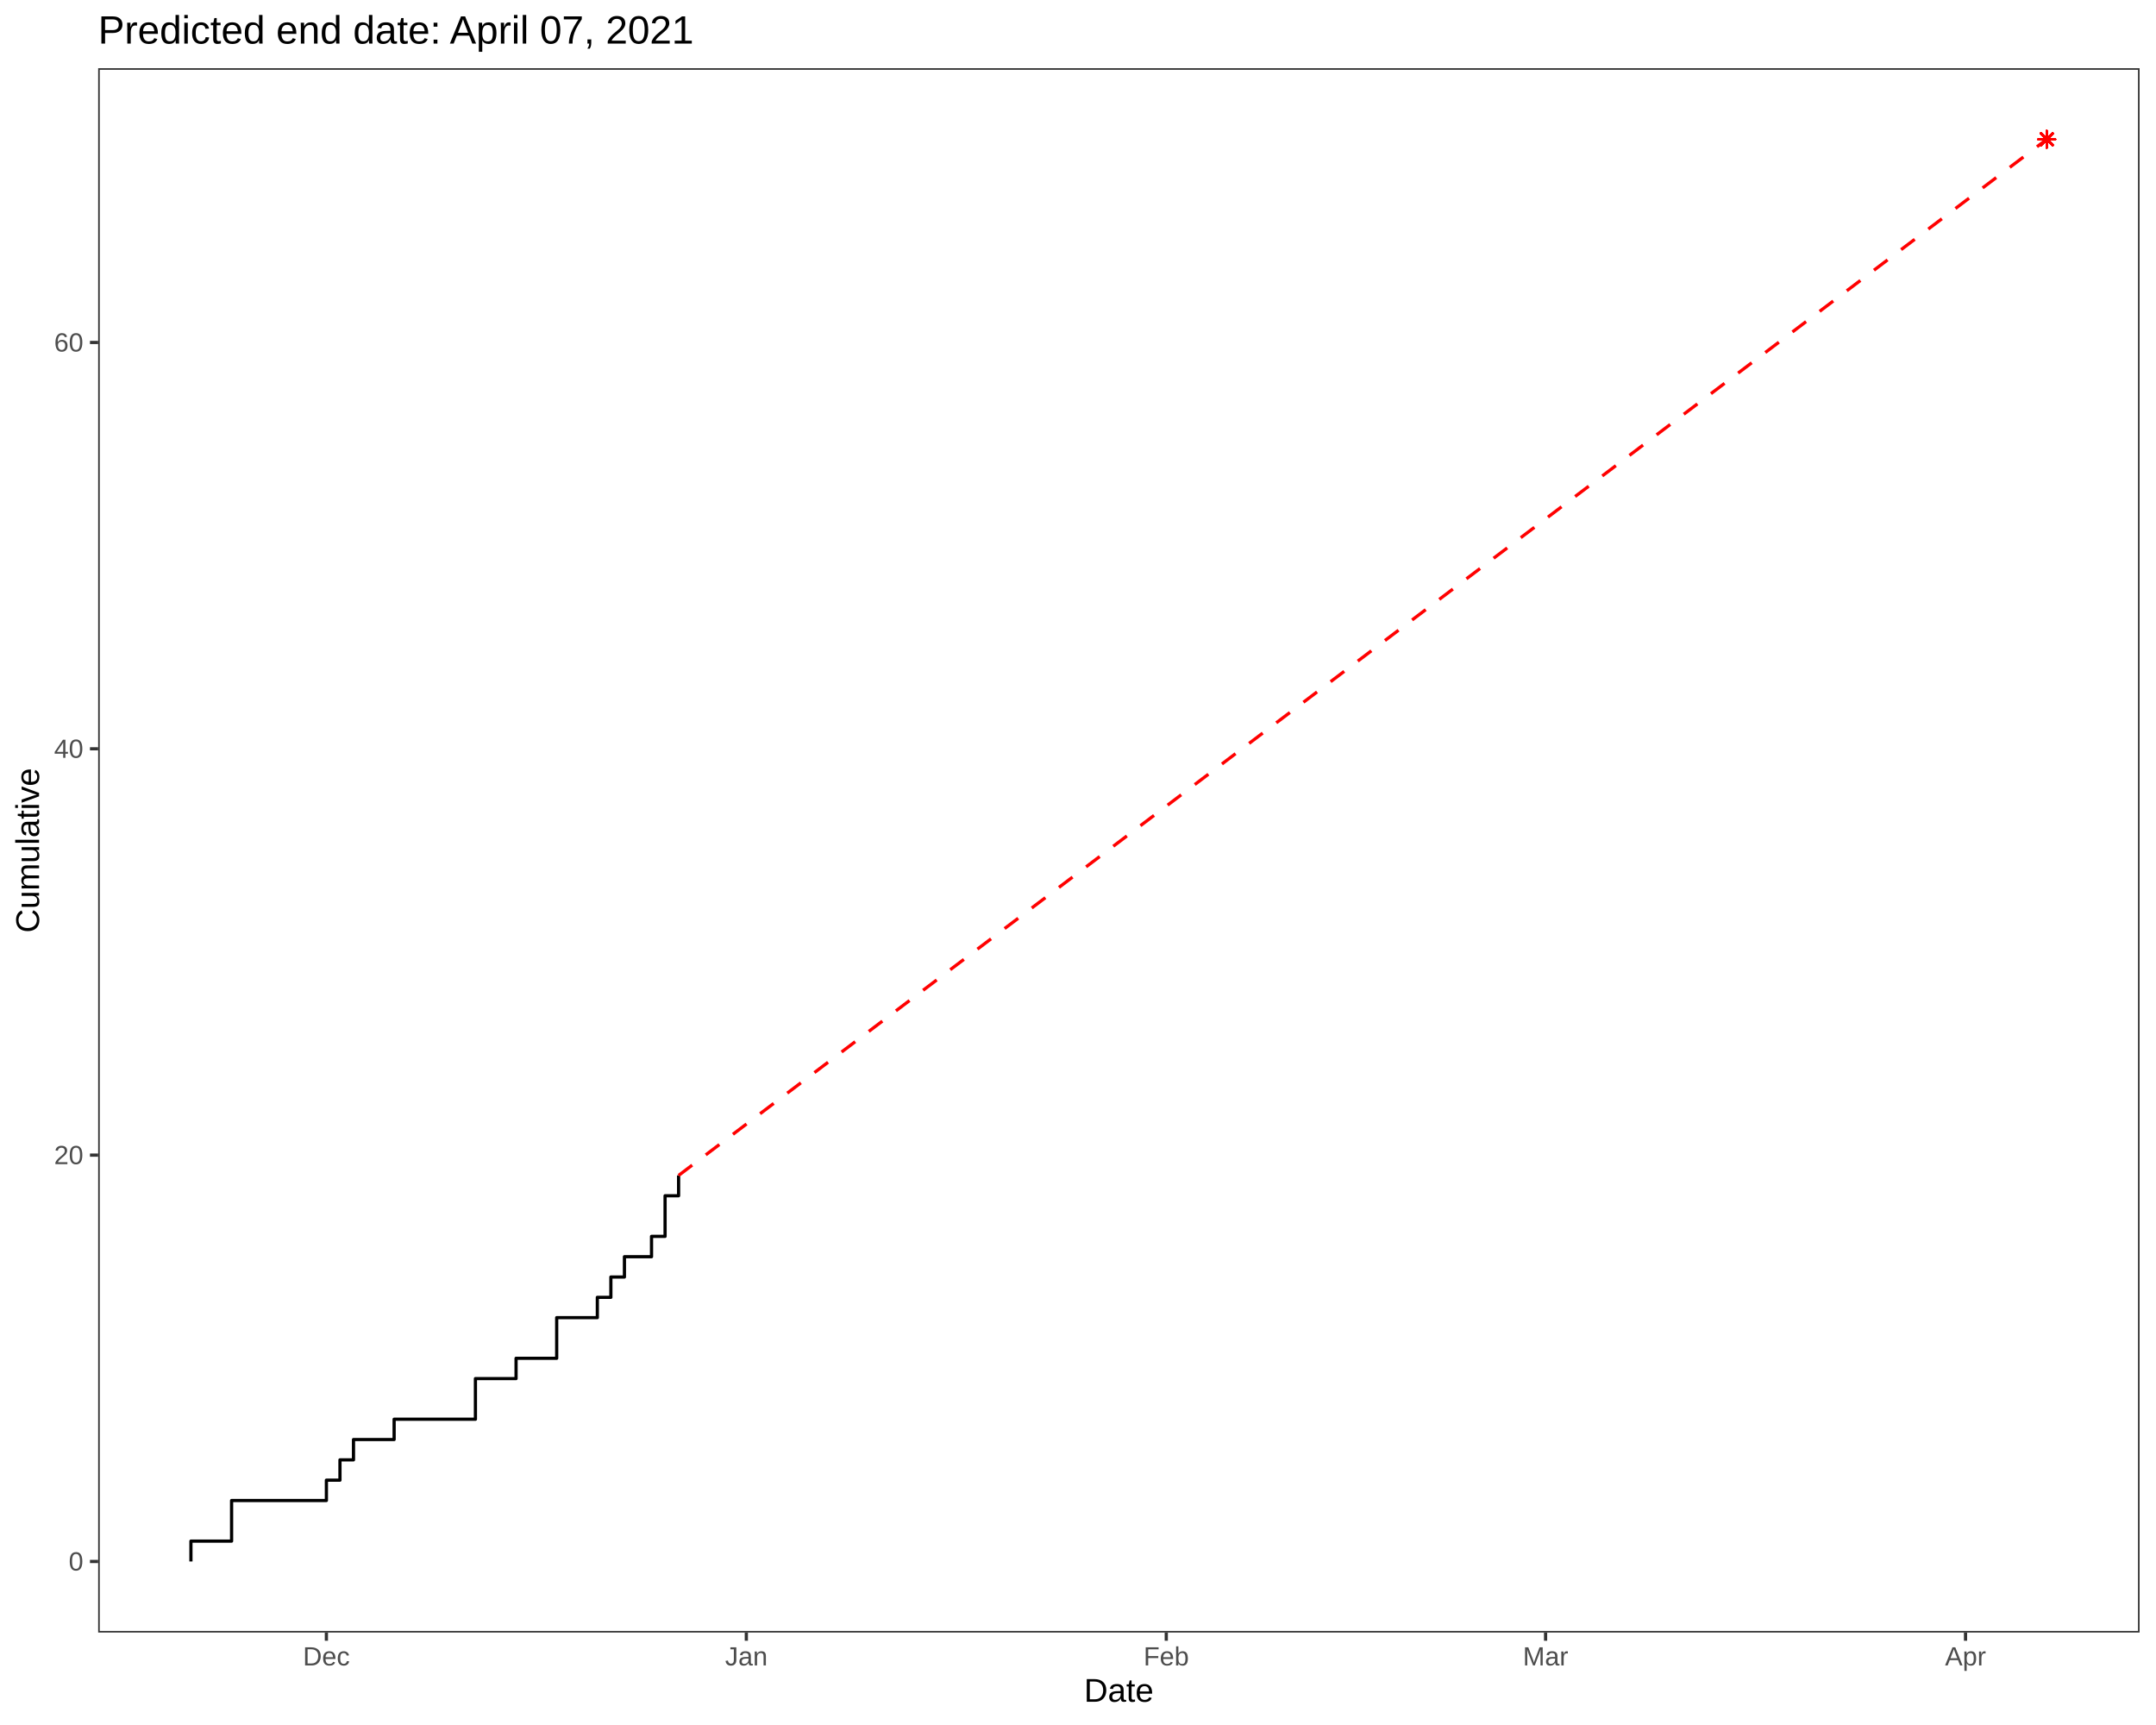
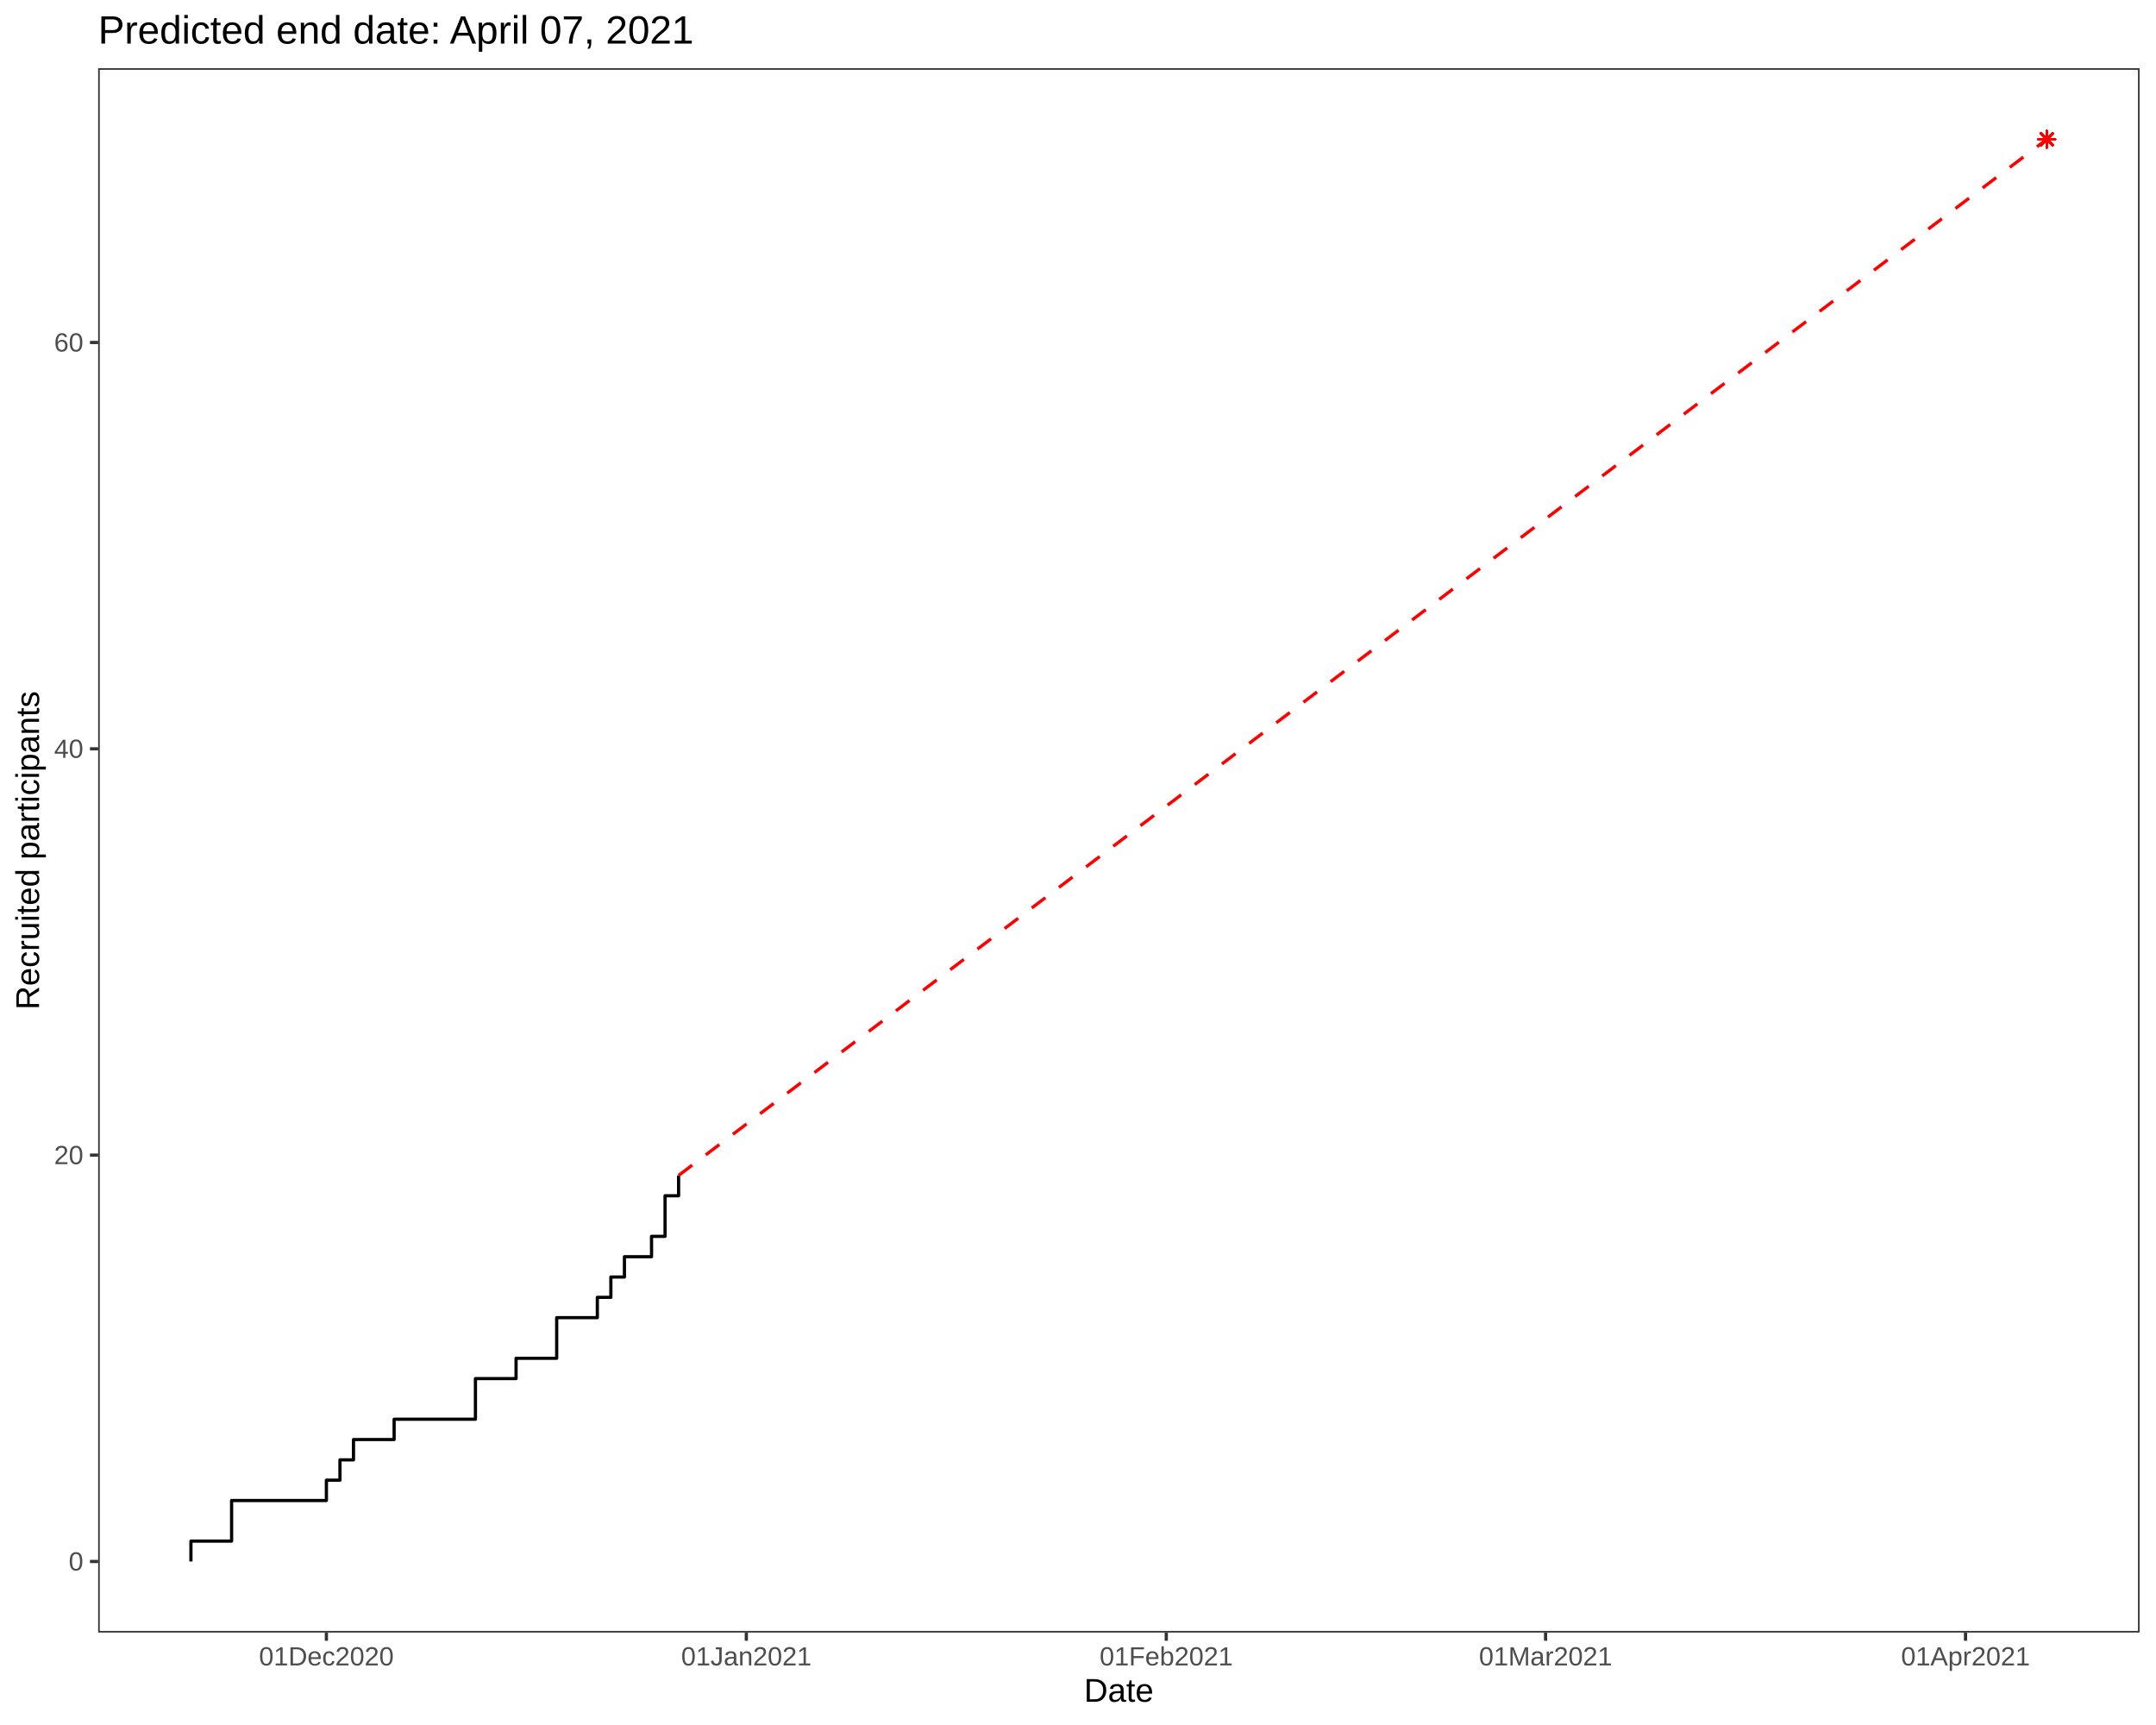
<svg xmlns="http://www.w3.org/2000/svg" viewBox="0 0 720.00 576.00">
  <defs>
    <style type="text/css">
    line, polyline, polygon, path, rect, circle {
      fill: none;
      stroke: #000000;
      stroke-linecap: round;
      stroke-linejoin: round;
      stroke-miterlimit: 10.00;
    }
  </style>
  </defs>
  <rect width="100%" height="100%" style="stroke: none; fill: #FFFFFF;" />
  <rect x="0.00" y="0.00" width="720.00" height="576.00" style="stroke-width: 1.07; stroke: #FFFFFF; fill: #FFFFFF;" />
  <defs>
    <clipPath id="cpMzIuNzh8NzE0LjUyfDU0NS4xM3wyMi43Nw==">
      <rect x="32.78" y="22.77" width="681.74" height="522.36" />
    </clipPath>
  </defs>
  <rect x="32.78" y="22.77" width="681.74" height="522.36" style="stroke-width: 1.07; stroke: none; fill: #FFFFFF;" clip-path="url(#cpMzIuNzh8NzE0LjUyfDU0NS4xM3wyMi43Nw==)" />
  <polyline points="63.76,521.39 63.76,521.39 63.76,514.60 77.34,514.60 77.34,501.04 109.00,501.04 109.00,494.25 113.53,494.25 113.53,487.47 118.05,487.47 118.05,480.68 131.62,480.68 131.62,473.90 158.77,473.90 158.77,460.33 172.34,460.33 172.34,453.55 185.91,453.55 185.91,439.98 199.48,439.98 199.48,433.20 204.00,433.20 204.00,426.41 208.53,426.41 208.53,419.63 217.58,419.63 217.58,412.84 222.10,412.84 222.10,399.28 226.62,399.28 226.62,392.49 " style="stroke-width: 1.07; stroke-linecap: butt;" clip-path="url(#cpMzIuNzh8NzE0LjUyfDU0NS4xM3wyMi43Nw==)" />
  <polyline points="226.62,392.49 683.53,46.52 " style="stroke-width: 1.07; stroke: #FF0000; stroke-dasharray: 5.69,5.69; stroke-linecap: butt;" clip-path="url(#cpMzIuNzh8NzE0LjUyfDU0NS4xM3wyMi43Nw==)" />
  <line x1="681.58" y1="48.47" x2="685.49" y2="44.56" style="stroke-width: 0.71; stroke: #FF0000;" clip-path="url(#cpMzIuNzh8NzE0LjUyfDU0NS4xM3wyMi43Nw==)" />
  <line x1="681.58" y1="44.56" x2="685.49" y2="48.47" style="stroke-width: 0.71; stroke: #FF0000;" clip-path="url(#cpMzIuNzh8NzE0LjUyfDU0NS4xM3wyMi43Nw==)" />
  <line x1="680.77" y1="46.52" x2="686.30" y2="46.52" style="stroke-width: 0.71; stroke: #FF0000;" clip-path="url(#cpMzIuNzh8NzE0LjUyfDU0NS4xM3wyMi43Nw==)" />
  <line x1="683.53" y1="49.28" x2="683.53" y2="43.75" style="stroke-width: 0.71; stroke: #FF0000;" clip-path="url(#cpMzIuNzh8NzE0LjUyfDU0NS4xM3wyMi43Nw==)" />
  <line x1="681.58" y1="48.47" x2="685.49" y2="44.56" style="stroke-width: 0.71; stroke: #FF0000;" clip-path="url(#cpMzIuNzh8NzE0LjUyfDU0NS4xM3wyMi43Nw==)" />
  <line x1="681.58" y1="44.56" x2="685.49" y2="48.47" style="stroke-width: 0.71; stroke: #FF0000;" clip-path="url(#cpMzIuNzh8NzE0LjUyfDU0NS4xM3wyMi43Nw==)" />
  <line x1="680.77" y1="46.52" x2="686.30" y2="46.52" style="stroke-width: 0.71; stroke: #FF0000;" clip-path="url(#cpMzIuNzh8NzE0LjUyfDU0NS4xM3wyMi43Nw==)" />
  <line x1="683.53" y1="49.28" x2="683.53" y2="43.75" style="stroke-width: 0.71; stroke: #FF0000;" clip-path="url(#cpMzIuNzh8NzE0LjUyfDU0NS4xM3wyMi43Nw==)" />
  <line x1="681.58" y1="48.47" x2="685.49" y2="44.56" style="stroke-width: 0.71; stroke: #FF0000;" clip-path="url(#cpMzIuNzh8NzE0LjUyfDU0NS4xM3wyMi43Nw==)" />
  <line x1="681.58" y1="44.56" x2="685.49" y2="48.47" style="stroke-width: 0.71; stroke: #FF0000;" clip-path="url(#cpMzIuNzh8NzE0LjUyfDU0NS4xM3wyMi43Nw==)" />
  <line x1="680.77" y1="46.52" x2="686.30" y2="46.52" style="stroke-width: 0.71; stroke: #FF0000;" clip-path="url(#cpMzIuNzh8NzE0LjUyfDU0NS4xM3wyMi43Nw==)" />
  <line x1="683.53" y1="49.28" x2="683.53" y2="43.75" style="stroke-width: 0.71; stroke: #FF0000;" clip-path="url(#cpMzIuNzh8NzE0LjUyfDU0NS4xM3wyMi43Nw==)" />
  <line x1="681.58" y1="48.47" x2="685.49" y2="44.56" style="stroke-width: 0.71; stroke: #FF0000;" clip-path="url(#cpMzIuNzh8NzE0LjUyfDU0NS4xM3wyMi43Nw==)" />
  <line x1="681.58" y1="44.56" x2="685.49" y2="48.47" style="stroke-width: 0.71; stroke: #FF0000;" clip-path="url(#cpMzIuNzh8NzE0LjUyfDU0NS4xM3wyMi43Nw==)" />
  <line x1="680.77" y1="46.52" x2="686.30" y2="46.52" style="stroke-width: 0.71; stroke: #FF0000;" clip-path="url(#cpMzIuNzh8NzE0LjUyfDU0NS4xM3wyMi43Nw==)" />
  <line x1="683.53" y1="49.28" x2="683.53" y2="43.75" style="stroke-width: 0.71; stroke: #FF0000;" clip-path="url(#cpMzIuNzh8NzE0LjUyfDU0NS4xM3wyMi43Nw==)" />
  <line x1="681.58" y1="48.47" x2="685.49" y2="44.56" style="stroke-width: 0.71; stroke: #FF0000;" clip-path="url(#cpMzIuNzh8NzE0LjUyfDU0NS4xM3wyMi43Nw==)" />
  <line x1="681.58" y1="44.56" x2="685.49" y2="48.47" style="stroke-width: 0.71; stroke: #FF0000;" clip-path="url(#cpMzIuNzh8NzE0LjUyfDU0NS4xM3wyMi43Nw==)" />
  <line x1="680.77" y1="46.52" x2="686.30" y2="46.52" style="stroke-width: 0.71; stroke: #FF0000;" clip-path="url(#cpMzIuNzh8NzE0LjUyfDU0NS4xM3wyMi43Nw==)" />
  <line x1="683.53" y1="49.28" x2="683.53" y2="43.75" style="stroke-width: 0.71; stroke: #FF0000;" clip-path="url(#cpMzIuNzh8NzE0LjUyfDU0NS4xM3wyMi43Nw==)" />
  <line x1="681.58" y1="48.47" x2="685.49" y2="44.56" style="stroke-width: 0.71; stroke: #FF0000;" clip-path="url(#cpMzIuNzh8NzE0LjUyfDU0NS4xM3wyMi43Nw==)" />
  <line x1="681.58" y1="44.56" x2="685.49" y2="48.47" style="stroke-width: 0.71; stroke: #FF0000;" clip-path="url(#cpMzIuNzh8NzE0LjUyfDU0NS4xM3wyMi43Nw==)" />
  <line x1="680.77" y1="46.52" x2="686.30" y2="46.52" style="stroke-width: 0.71; stroke: #FF0000;" clip-path="url(#cpMzIuNzh8NzE0LjUyfDU0NS4xM3wyMi43Nw==)" />
  <line x1="683.53" y1="49.28" x2="683.53" y2="43.75" style="stroke-width: 0.71; stroke: #FF0000;" clip-path="url(#cpMzIuNzh8NzE0LjUyfDU0NS4xM3wyMi43Nw==)" />
  <line x1="681.58" y1="48.47" x2="685.49" y2="44.56" style="stroke-width: 0.71; stroke: #FF0000;" clip-path="url(#cpMzIuNzh8NzE0LjUyfDU0NS4xM3wyMi43Nw==)" />
  <line x1="681.58" y1="44.56" x2="685.49" y2="48.47" style="stroke-width: 0.71; stroke: #FF0000;" clip-path="url(#cpMzIuNzh8NzE0LjUyfDU0NS4xM3wyMi43Nw==)" />
  <line x1="680.77" y1="46.52" x2="686.30" y2="46.52" style="stroke-width: 0.71; stroke: #FF0000;" clip-path="url(#cpMzIuNzh8NzE0LjUyfDU0NS4xM3wyMi43Nw==)" />
  <line x1="683.53" y1="49.28" x2="683.53" y2="43.75" style="stroke-width: 0.71; stroke: #FF0000;" clip-path="url(#cpMzIuNzh8NzE0LjUyfDU0NS4xM3wyMi43Nw==)" />
  <line x1="681.58" y1="48.47" x2="685.49" y2="44.56" style="stroke-width: 0.71; stroke: #FF0000;" clip-path="url(#cpMzIuNzh8NzE0LjUyfDU0NS4xM3wyMi43Nw==)" />
  <line x1="681.58" y1="44.56" x2="685.49" y2="48.47" style="stroke-width: 0.71; stroke: #FF0000;" clip-path="url(#cpMzIuNzh8NzE0LjUyfDU0NS4xM3wyMi43Nw==)" />
  <line x1="680.77" y1="46.52" x2="686.30" y2="46.52" style="stroke-width: 0.71; stroke: #FF0000;" clip-path="url(#cpMzIuNzh8NzE0LjUyfDU0NS4xM3wyMi43Nw==)" />
  <line x1="683.53" y1="49.28" x2="683.53" y2="43.75" style="stroke-width: 0.71; stroke: #FF0000;" clip-path="url(#cpMzIuNzh8NzE0LjUyfDU0NS4xM3wyMi43Nw==)" />
  <line x1="681.58" y1="48.47" x2="685.49" y2="44.56" style="stroke-width: 0.71; stroke: #FF0000;" clip-path="url(#cpMzIuNzh8NzE0LjUyfDU0NS4xM3wyMi43Nw==)" />
  <line x1="681.58" y1="44.56" x2="685.49" y2="48.47" style="stroke-width: 0.71; stroke: #FF0000;" clip-path="url(#cpMzIuNzh8NzE0LjUyfDU0NS4xM3wyMi43Nw==)" />
  <line x1="680.77" y1="46.52" x2="686.30" y2="46.52" style="stroke-width: 0.71; stroke: #FF0000;" clip-path="url(#cpMzIuNzh8NzE0LjUyfDU0NS4xM3wyMi43Nw==)" />
  <line x1="683.53" y1="49.28" x2="683.53" y2="43.75" style="stroke-width: 0.71; stroke: #FF0000;" clip-path="url(#cpMzIuNzh8NzE0LjUyfDU0NS4xM3wyMi43Nw==)" />
  <line x1="681.58" y1="48.47" x2="685.49" y2="44.56" style="stroke-width: 0.71; stroke: #FF0000;" clip-path="url(#cpMzIuNzh8NzE0LjUyfDU0NS4xM3wyMi43Nw==)" />
  <line x1="681.58" y1="44.56" x2="685.49" y2="48.47" style="stroke-width: 0.71; stroke: #FF0000;" clip-path="url(#cpMzIuNzh8NzE0LjUyfDU0NS4xM3wyMi43Nw==)" />
  <line x1="680.77" y1="46.52" x2="686.30" y2="46.52" style="stroke-width: 0.71; stroke: #FF0000;" clip-path="url(#cpMzIuNzh8NzE0LjUyfDU0NS4xM3wyMi43Nw==)" />
  <line x1="683.53" y1="49.28" x2="683.53" y2="43.75" style="stroke-width: 0.71; stroke: #FF0000;" clip-path="url(#cpMzIuNzh8NzE0LjUyfDU0NS4xM3wyMi43Nw==)" />
  <line x1="681.58" y1="48.47" x2="685.49" y2="44.56" style="stroke-width: 0.71; stroke: #FF0000;" clip-path="url(#cpMzIuNzh8NzE0LjUyfDU0NS4xM3wyMi43Nw==)" />
  <line x1="681.58" y1="44.56" x2="685.49" y2="48.47" style="stroke-width: 0.71; stroke: #FF0000;" clip-path="url(#cpMzIuNzh8NzE0LjUyfDU0NS4xM3wyMi43Nw==)" />
  <line x1="680.77" y1="46.52" x2="686.30" y2="46.52" style="stroke-width: 0.71; stroke: #FF0000;" clip-path="url(#cpMzIuNzh8NzE0LjUyfDU0NS4xM3wyMi43Nw==)" />
  <line x1="683.53" y1="49.28" x2="683.53" y2="43.75" style="stroke-width: 0.71; stroke: #FF0000;" clip-path="url(#cpMzIuNzh8NzE0LjUyfDU0NS4xM3wyMi43Nw==)" />
  <line x1="681.58" y1="48.47" x2="685.49" y2="44.56" style="stroke-width: 0.71; stroke: #FF0000;" clip-path="url(#cpMzIuNzh8NzE0LjUyfDU0NS4xM3wyMi43Nw==)" />
  <line x1="681.58" y1="44.56" x2="685.49" y2="48.47" style="stroke-width: 0.71; stroke: #FF0000;" clip-path="url(#cpMzIuNzh8NzE0LjUyfDU0NS4xM3wyMi43Nw==)" />
  <line x1="680.77" y1="46.52" x2="686.30" y2="46.52" style="stroke-width: 0.71; stroke: #FF0000;" clip-path="url(#cpMzIuNzh8NzE0LjUyfDU0NS4xM3wyMi43Nw==)" />
  <line x1="683.53" y1="49.28" x2="683.53" y2="43.75" style="stroke-width: 0.71; stroke: #FF0000;" clip-path="url(#cpMzIuNzh8NzE0LjUyfDU0NS4xM3wyMi43Nw==)" />
  <line x1="681.58" y1="48.47" x2="685.49" y2="44.56" style="stroke-width: 0.71; stroke: #FF0000;" clip-path="url(#cpMzIuNzh8NzE0LjUyfDU0NS4xM3wyMi43Nw==)" />
  <line x1="681.58" y1="44.56" x2="685.49" y2="48.47" style="stroke-width: 0.71; stroke: #FF0000;" clip-path="url(#cpMzIuNzh8NzE0LjUyfDU0NS4xM3wyMi43Nw==)" />
  <line x1="680.77" y1="46.52" x2="686.30" y2="46.52" style="stroke-width: 0.71; stroke: #FF0000;" clip-path="url(#cpMzIuNzh8NzE0LjUyfDU0NS4xM3wyMi43Nw==)" />
  <line x1="683.53" y1="49.28" x2="683.53" y2="43.75" style="stroke-width: 0.71; stroke: #FF0000;" clip-path="url(#cpMzIuNzh8NzE0LjUyfDU0NS4xM3wyMi43Nw==)" />
  <line x1="681.58" y1="48.47" x2="685.49" y2="44.56" style="stroke-width: 0.71; stroke: #FF0000;" clip-path="url(#cpMzIuNzh8NzE0LjUyfDU0NS4xM3wyMi43Nw==)" />
  <line x1="681.58" y1="44.56" x2="685.49" y2="48.47" style="stroke-width: 0.71; stroke: #FF0000;" clip-path="url(#cpMzIuNzh8NzE0LjUyfDU0NS4xM3wyMi43Nw==)" />
  <line x1="680.77" y1="46.52" x2="686.30" y2="46.52" style="stroke-width: 0.71; stroke: #FF0000;" clip-path="url(#cpMzIuNzh8NzE0LjUyfDU0NS4xM3wyMi43Nw==)" />
  <line x1="683.53" y1="49.28" x2="683.53" y2="43.75" style="stroke-width: 0.71; stroke: #FF0000;" clip-path="url(#cpMzIuNzh8NzE0LjUyfDU0NS4xM3wyMi43Nw==)" />
  <line x1="681.58" y1="48.47" x2="685.49" y2="44.56" style="stroke-width: 0.71; stroke: #FF0000;" clip-path="url(#cpMzIuNzh8NzE0LjUyfDU0NS4xM3wyMi43Nw==)" />
  <line x1="681.58" y1="44.56" x2="685.49" y2="48.47" style="stroke-width: 0.71; stroke: #FF0000;" clip-path="url(#cpMzIuNzh8NzE0LjUyfDU0NS4xM3wyMi43Nw==)" />
  <line x1="680.77" y1="46.52" x2="686.30" y2="46.52" style="stroke-width: 0.71; stroke: #FF0000;" clip-path="url(#cpMzIuNzh8NzE0LjUyfDU0NS4xM3wyMi43Nw==)" />
  <line x1="683.53" y1="49.28" x2="683.53" y2="43.75" style="stroke-width: 0.71; stroke: #FF0000;" clip-path="url(#cpMzIuNzh8NzE0LjUyfDU0NS4xM3wyMi43Nw==)" />
  <line x1="681.58" y1="48.47" x2="685.49" y2="44.56" style="stroke-width: 0.71; stroke: #FF0000;" clip-path="url(#cpMzIuNzh8NzE0LjUyfDU0NS4xM3wyMi43Nw==)" />
  <line x1="681.58" y1="44.56" x2="685.49" y2="48.47" style="stroke-width: 0.71; stroke: #FF0000;" clip-path="url(#cpMzIuNzh8NzE0LjUyfDU0NS4xM3wyMi43Nw==)" />
  <line x1="680.77" y1="46.52" x2="686.30" y2="46.52" style="stroke-width: 0.71; stroke: #FF0000;" clip-path="url(#cpMzIuNzh8NzE0LjUyfDU0NS4xM3wyMi43Nw==)" />
  <line x1="683.53" y1="49.28" x2="683.53" y2="43.75" style="stroke-width: 0.71; stroke: #FF0000;" clip-path="url(#cpMzIuNzh8NzE0LjUyfDU0NS4xM3wyMi43Nw==)" />
  <rect x="32.78" y="22.77" width="681.74" height="522.36" style="stroke-width: 1.07; stroke: #333333;" clip-path="url(#cpMzIuNzh8NzE0LjUyfDU0NS4xM3wyMi43Nw==)" />
  <defs>
    <clipPath id="cpMC4wMHw3MjAuMDB8NTc2LjAwfDAuMDA=">
      <rect x="0.00" y="0.00" width="720.00" height="576.00" />
    </clipPath>
  </defs>
  <g clip-path="url(#cpMC4wMHw3MjAuMDB8NTc2LjAwfDAuMDA=)">
    <text x="22.95" y="524.41" style="font-size: 8.80px; fill: #4D4D4D; font-family: Liberation Sans;" textLength="4.89px" lengthAdjust="spacingAndGlyphs">0</text>
  </g>
  <g clip-path="url(#cpMC4wMHw3MjAuMDB8NTc2LjAwfDAuMDA=)">
    <text x="18.06" y="388.73" style="font-size: 8.80px; fill: #4D4D4D; font-family: Liberation Sans;" textLength="9.78px" lengthAdjust="spacingAndGlyphs">20</text>
  </g>
  <g clip-path="url(#cpMC4wMHw3MjAuMDB8NTc2LjAwfDAuMDA=)">
    <text x="18.06" y="253.05" style="font-size: 8.80px; fill: #4D4D4D; font-family: Liberation Sans;" textLength="9.78px" lengthAdjust="spacingAndGlyphs">40</text>
  </g>
  <g clip-path="url(#cpMC4wMHw3MjAuMDB8NTc2LjAwfDAuMDA=)">
    <text x="18.06" y="117.38" style="font-size: 8.80px; fill: #4D4D4D; font-family: Liberation Sans;" textLength="9.78px" lengthAdjust="spacingAndGlyphs">60</text>
  </g>
  <polyline points="30.04,521.39 32.78,521.39 " style="stroke-width: 1.07; stroke: #333333; stroke-linecap: butt;" clip-path="url(#cpMC4wMHw3MjAuMDB8NTc2LjAwfDAuMDA=)" />
  <polyline points="30.04,385.71 32.78,385.71 " style="stroke-width: 1.07; stroke: #333333; stroke-linecap: butt;" clip-path="url(#cpMC4wMHw3MjAuMDB8NTc2LjAwfDAuMDA=)" />
  <polyline points="30.04,250.03 32.78,250.03 " style="stroke-width: 1.07; stroke: #333333; stroke-linecap: butt;" clip-path="url(#cpMC4wMHw3MjAuMDB8NTc2LjAwfDAuMDA=)" />
  <polyline points="30.04,114.35 32.78,114.35 " style="stroke-width: 1.07; stroke: #333333; stroke-linecap: butt;" clip-path="url(#cpMC4wMHw3MjAuMDB8NTc2LjAwfDAuMDA=)" />
  <polyline points="109.00,547.87 109.00,545.13 " style="stroke-width: 1.07; stroke: #333333; stroke-linecap: butt;" clip-path="url(#cpMC4wMHw3MjAuMDB8NTc2LjAwfDAuMDA=)" />
  <polyline points="249.24,547.87 249.24,545.13 " style="stroke-width: 1.07; stroke: #333333; stroke-linecap: butt;" clip-path="url(#cpMC4wMHw3MjAuMDB8NTc2LjAwfDAuMDA=)" />
  <polyline points="389.48,547.87 389.48,545.13 " style="stroke-width: 1.07; stroke: #333333; stroke-linecap: butt;" clip-path="url(#cpMC4wMHw3MjAuMDB8NTc2LjAwfDAuMDA=)" />
  <polyline points="516.15,547.87 516.15,545.13 " style="stroke-width: 1.07; stroke: #333333; stroke-linecap: butt;" clip-path="url(#cpMC4wMHw3MjAuMDB8NTc2LjAwfDAuMDA=)" />
  <polyline points="656.39,547.87 656.39,545.13 " style="stroke-width: 1.07; stroke: #333333; stroke-linecap: butt;" clip-path="url(#cpMC4wMHw3MjAuMDB8NTc2LjAwfDAuMDA=)" />
  <g clip-path="url(#cpMC4wMHw3MjAuMDB8NTc2LjAwfDAuMDA=)">
-     <text x="101.17" y="556.11" style="font-size: 8.80px; fill: #4D4D4D; font-family: Liberation Sans;" textLength="15.66px" lengthAdjust="spacingAndGlyphs">Dec</text>
+     <text x="86.50" y="556.11" style="font-size: 8.80px; fill: #4D4D4D; font-family: Liberation Sans;" textLength="45.00px" lengthAdjust="spacingAndGlyphs">01Dec2020</text>
  </g>
  <g clip-path="url(#cpMC4wMHw3MjAuMDB8NTc2LjAwfDAuMDA=)">
-     <text x="242.15" y="556.11" style="font-size: 8.80px; fill: #4D4D4D; font-family: Liberation Sans;" textLength="14.19px" lengthAdjust="spacingAndGlyphs">Jan</text>
+     <text x="227.48" y="556.11" style="font-size: 8.80px; fill: #4D4D4D; font-family: Liberation Sans;" textLength="43.53px" lengthAdjust="spacingAndGlyphs">01Jan2021</text>
  </g>
  <g clip-path="url(#cpMC4wMHw3MjAuMDB8NTc2LjAwfDAuMDA=)">
-     <text x="381.90" y="556.11" style="font-size: 8.80px; fill: #4D4D4D; font-family: Liberation Sans;" textLength="15.16px" lengthAdjust="spacingAndGlyphs">Feb</text>
+     <text x="367.23" y="556.11" style="font-size: 8.80px; fill: #4D4D4D; font-family: Liberation Sans;" textLength="44.50px" lengthAdjust="spacingAndGlyphs">01Feb2021</text>
  </g>
  <g clip-path="url(#cpMC4wMHw3MjAuMDB8NTc2LjAwfDAuMDA=)">
-     <text x="508.58" y="556.11" style="font-size: 8.80px; fill: #4D4D4D; font-family: Liberation Sans;" textLength="15.14px" lengthAdjust="spacingAndGlyphs">Mar</text>
+     <text x="493.91" y="556.11" style="font-size: 8.80px; fill: #4D4D4D; font-family: Liberation Sans;" textLength="44.48px" lengthAdjust="spacingAndGlyphs">01Mar2021</text>
  </g>
  <g clip-path="url(#cpMC4wMHw3MjAuMDB8NTc2LjAwfDAuMDA=)">
-     <text x="649.55" y="556.11" style="font-size: 8.80px; fill: #4D4D4D; font-family: Liberation Sans;" textLength="13.69px" lengthAdjust="spacingAndGlyphs">Apr</text>
+     <text x="634.87" y="556.11" style="font-size: 8.80px; fill: #4D4D4D; font-family: Liberation Sans;" textLength="43.03px" lengthAdjust="spacingAndGlyphs">01Apr2021</text>
  </g>
  <g clip-path="url(#cpMC4wMHw3MjAuMDB8NTc2LjAwfDAuMDA=)">
    <text x="362.02" y="568.24" style="font-size: 11.00px; font-family: Liberation Sans;" textLength="23.25px" lengthAdjust="spacingAndGlyphs">Date</text>
  </g>
  <g clip-path="url(#cpMC4wMHw3MjAuMDB8NTc2LjAwfDAuMDA=)">
-     <text transform="translate(13.04,311.47) rotate(-90)" style="font-size: 11.00px; font-family: Liberation Sans;" textLength="55.03px" lengthAdjust="spacingAndGlyphs">Cumulative</text>
+     <text transform="translate(13.04,337.17) rotate(-90)" style="font-size: 11.00px; font-family: Liberation Sans;" textLength="106.44px" lengthAdjust="spacingAndGlyphs">Recruited participants</text>
  </g>
  <g clip-path="url(#cpMC4wMHw3MjAuMDB8NTc2LjAwfDAuMDA=)">
    <text x="32.78" y="14.56" style="font-size: 13.20px; font-family: Liberation Sans;" textLength="198.53px" lengthAdjust="spacingAndGlyphs">Predicted end date: April 07, 2021</text>
  </g>
</svg>
